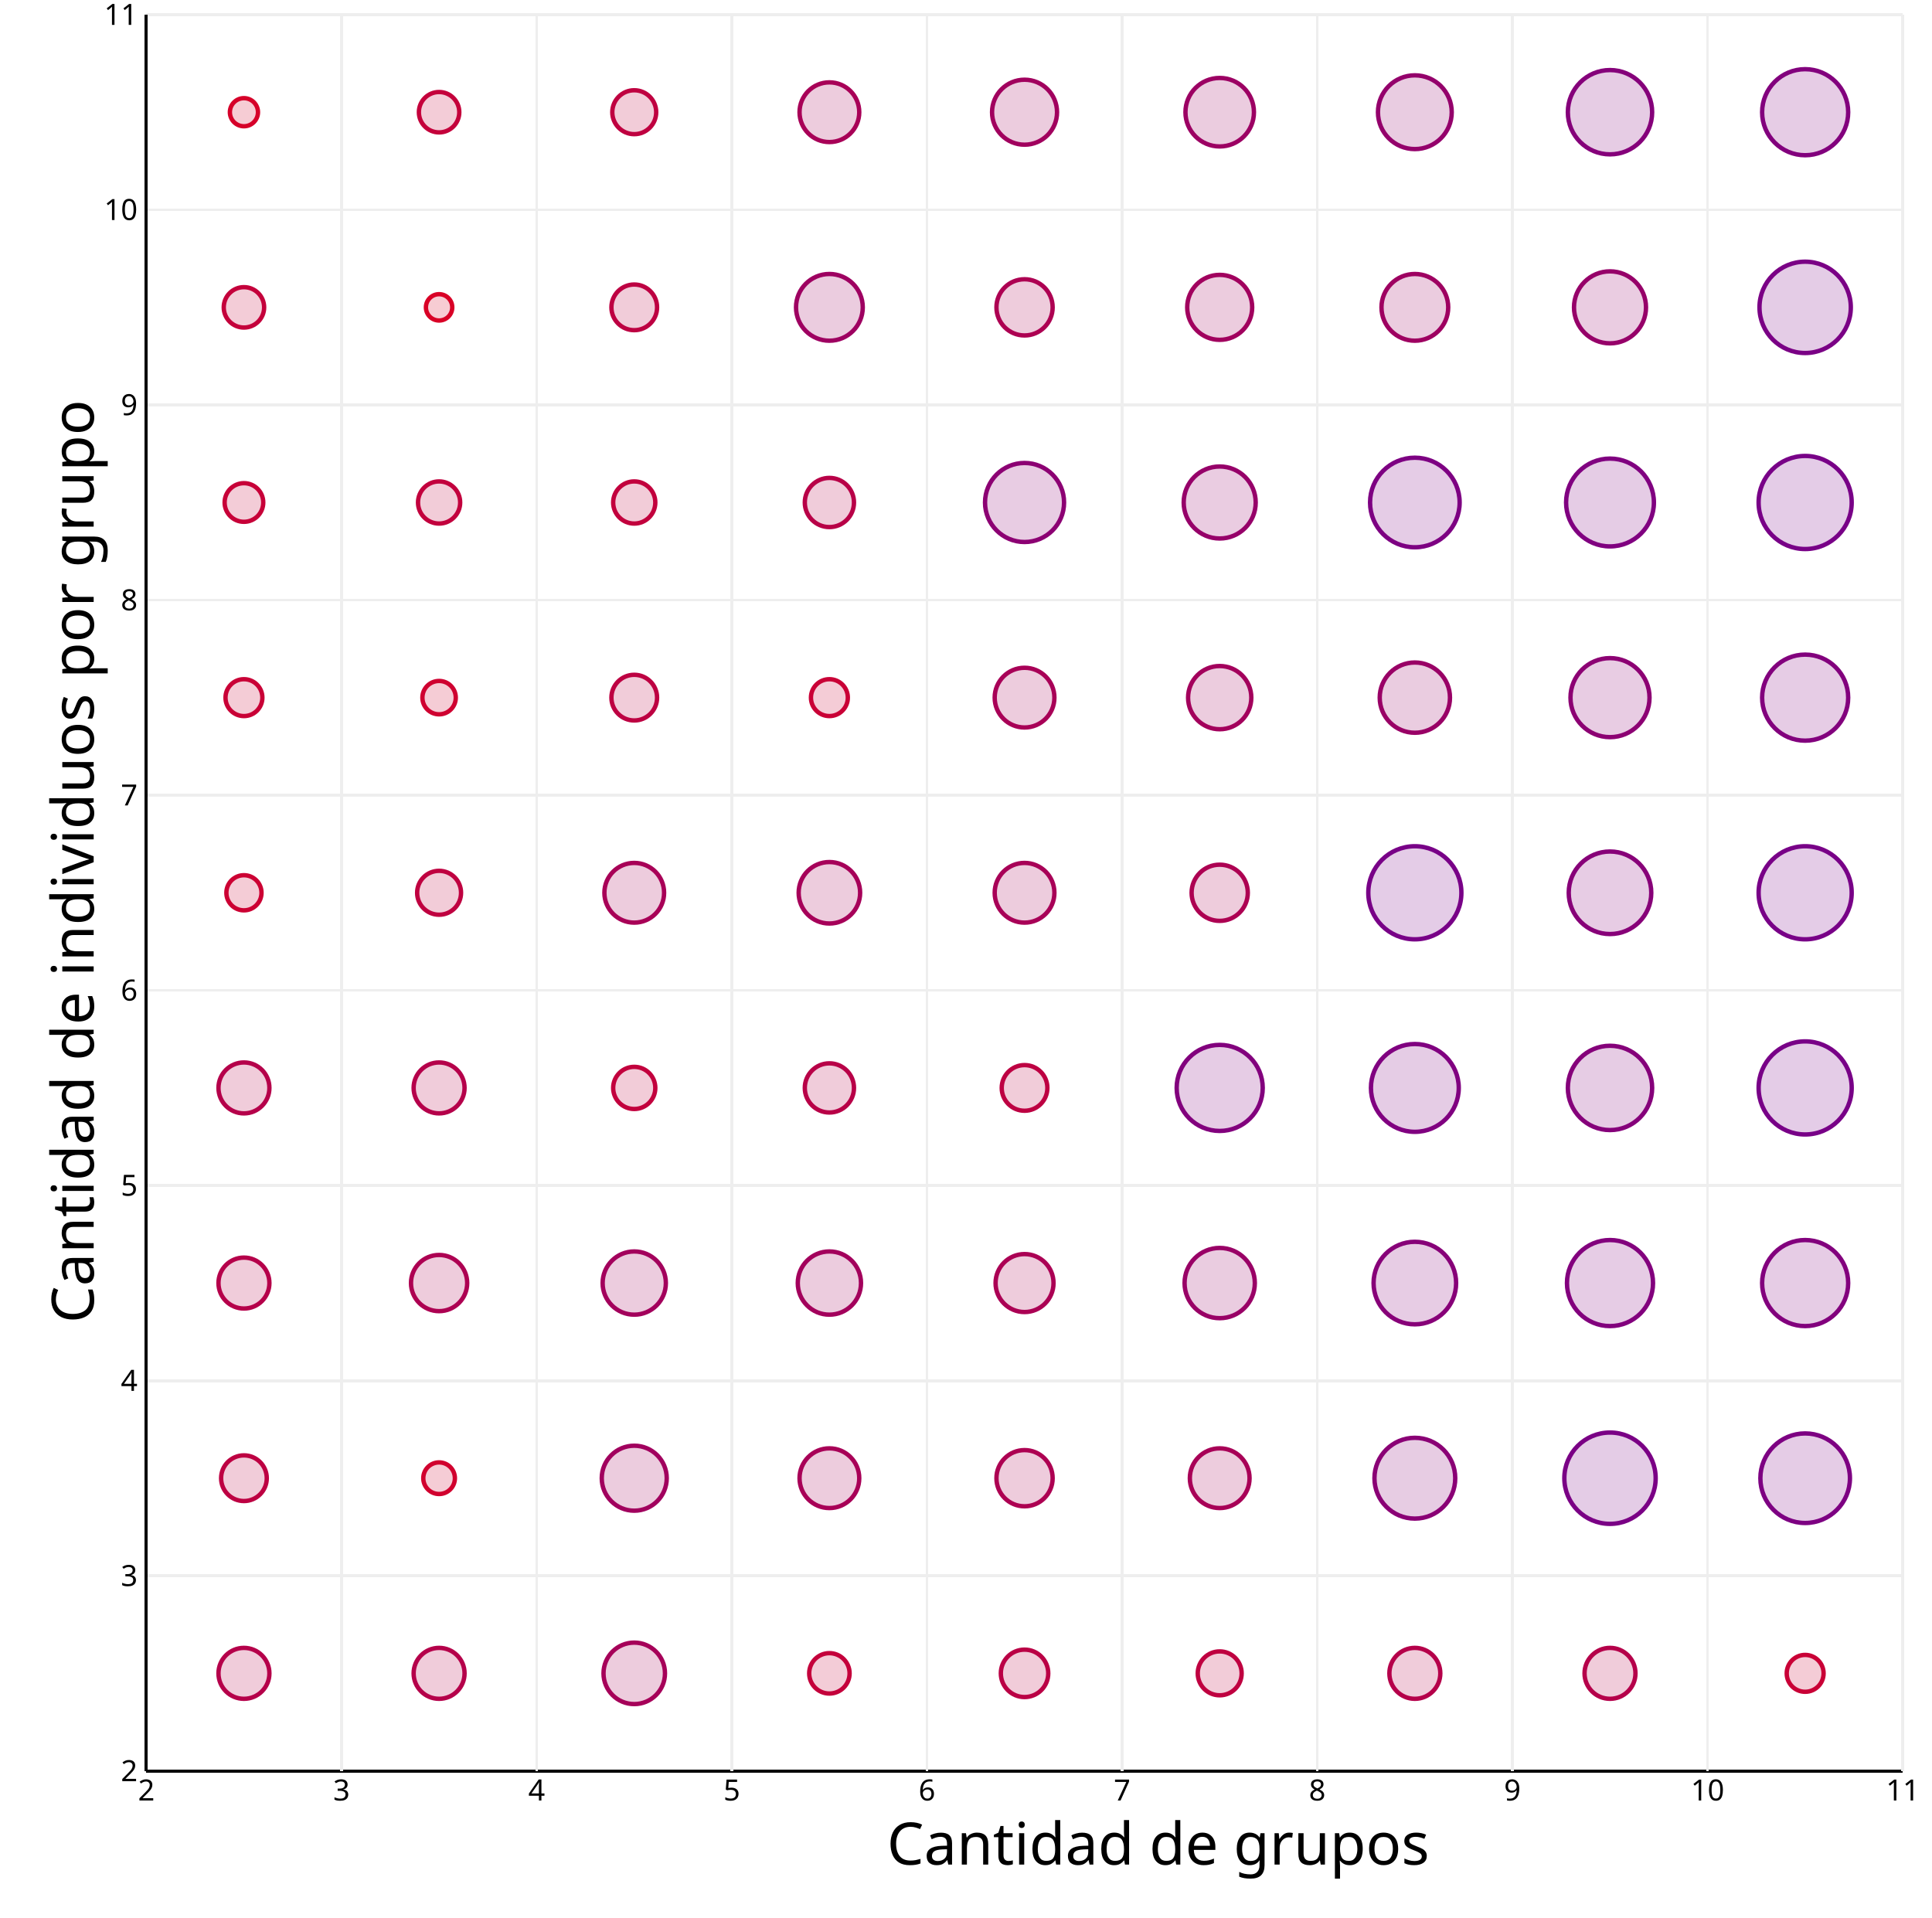
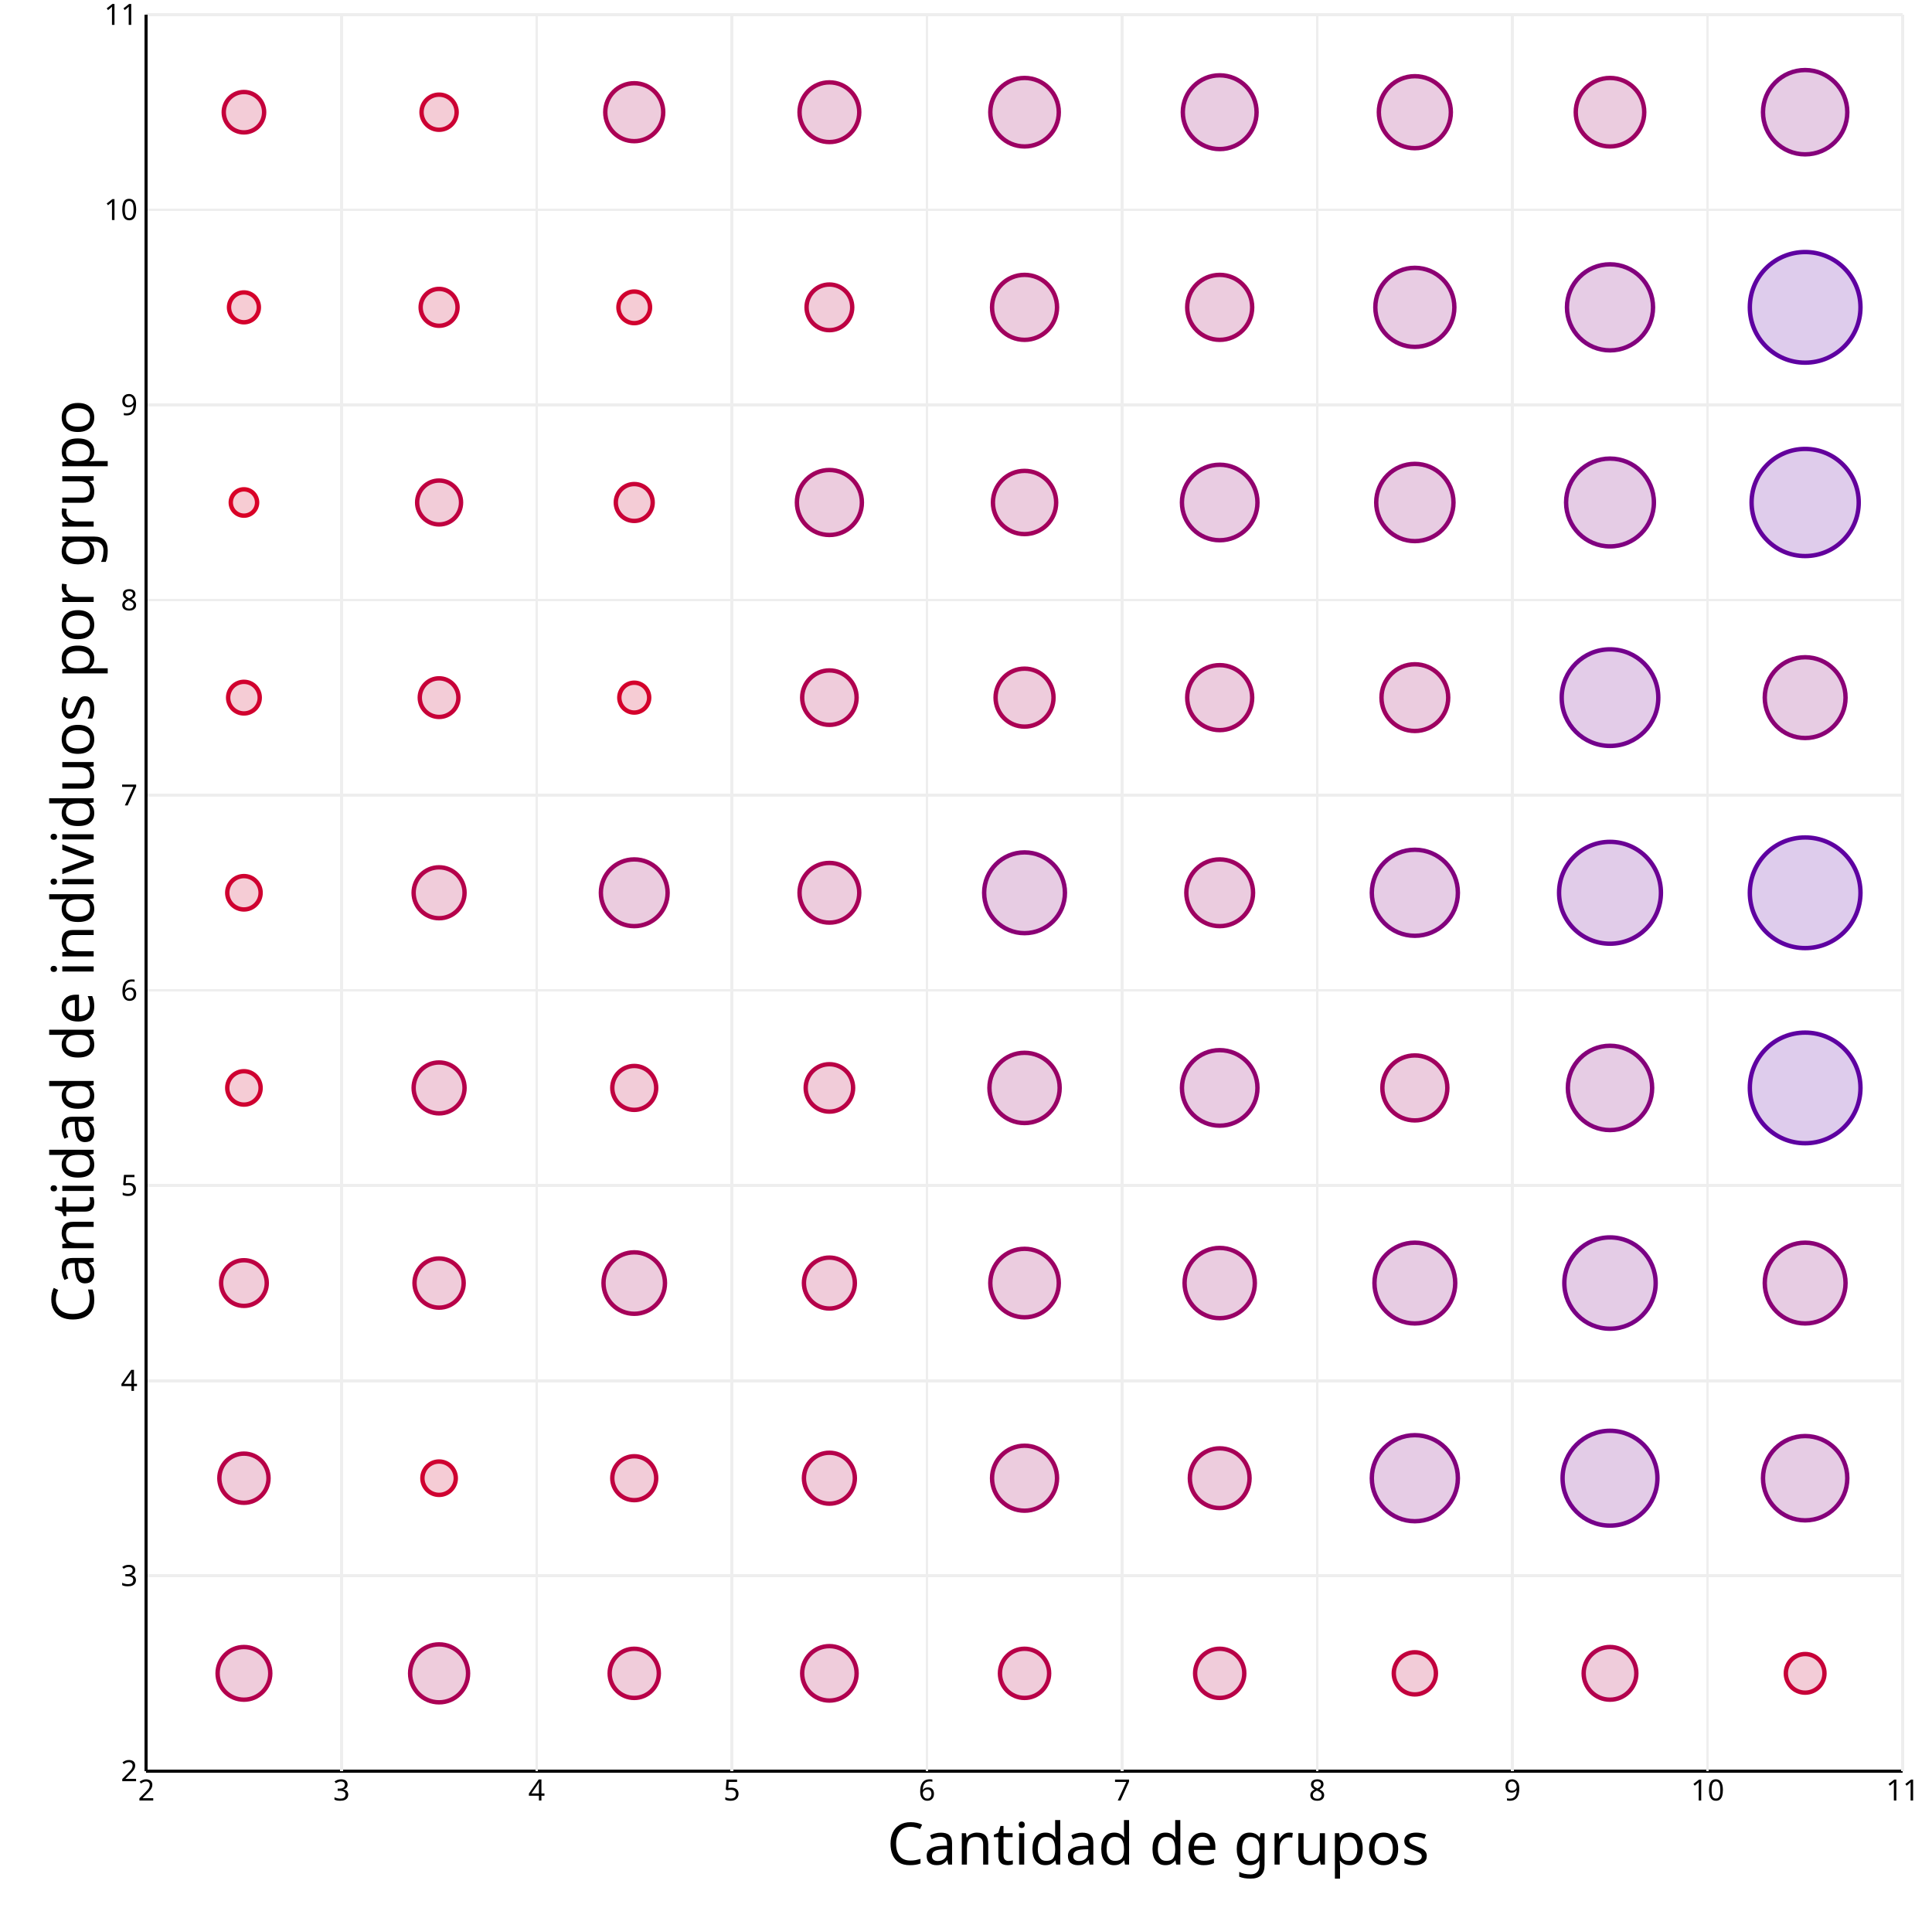
<svg xmlns="http://www.w3.org/2000/svg" xmlns:xlink="http://www.w3.org/1999/xlink" fill="none" font-family="sans-serif" font-size="10px" height="655" stroke="none" stroke-width="1.5" width="660">
  <g transform="translate(50,5)">
    <line shape-rendering="crispEdges" stroke="rgb(0,0,0)" stroke-width="1" x1="0" x2="600" y1="600.0" y2="600.0" />
    <line shape-rendering="crispEdges" stroke="rgb(238,238,238)" stroke-width="1" x1="0" x2="600" y1="533.333" y2="533.333" />
    <line shape-rendering="crispEdges" stroke="rgb(238,238,238)" stroke-width="1" x1="0" x2="600" y1="466.667" y2="466.667" />
    <line shape-rendering="crispEdges" stroke="rgb(238,238,238)" stroke-width="1" x1="0" x2="600" y1="400.0" y2="400.0" />
    <line shape-rendering="crispEdges" stroke="rgb(238,238,238)" stroke-width="1" x1="0" x2="600" y1="333.333" y2="333.333" />
    <line shape-rendering="crispEdges" stroke="rgb(238,238,238)" stroke-width="1" x1="0" x2="600" y1="266.667" y2="266.667" />
    <line shape-rendering="crispEdges" stroke="rgb(238,238,238)" stroke-width="1" x1="0" x2="600" y1="200.0" y2="200.0" />
    <line shape-rendering="crispEdges" stroke="rgb(238,238,238)" stroke-width="1" x1="0" x2="600" y1="133.333" y2="133.333" />
    <line shape-rendering="crispEdges" stroke="rgb(238,238,238)" stroke-width="1" x1="0" x2="600" y1="66.667" y2="66.667" />
    <line shape-rendering="crispEdges" stroke="rgb(238,238,238)" stroke-width="1" x1="0" x2="600" y1="0.0" y2="0.0" />
  </g>
  <g transform="translate(50,5)">
    <text dy=".35em" fill="rgb(0,0,0)" pointer-events="none" text-anchor="end" transform="translate(0,600.0)" x="-3">2</text>
    <text dy=".35em" fill="rgb(0,0,0)" pointer-events="none" text-anchor="end" transform="translate(0,533.3333)" x="-3">3</text>
    <text dy=".35em" fill="rgb(0,0,0)" pointer-events="none" text-anchor="end" transform="translate(0,466.6667)" x="-3">4</text>
    <text dy=".35em" fill="rgb(0,0,0)" pointer-events="none" text-anchor="end" transform="translate(0,400.0)" x="-3">5</text>
    <text dy=".35em" fill="rgb(0,0,0)" pointer-events="none" text-anchor="end" transform="translate(0,333.3333)" x="-3">6</text>
    <text dy=".35em" fill="rgb(0,0,0)" pointer-events="none" text-anchor="end" transform="translate(0,266.6667)" x="-3">7</text>
    <text dy=".35em" fill="rgb(0,0,0)" pointer-events="none" text-anchor="end" transform="translate(0,200.0)" x="-3">8</text>
    <text dy=".35em" fill="rgb(0,0,0)" pointer-events="none" text-anchor="end" transform="translate(0,133.3333)" x="-3">9</text>
    <text dy=".35em" fill="rgb(0,0,0)" pointer-events="none" text-anchor="end" transform="translate(0,66.66667)" x="-3">10</text>
    <text dy=".35em" fill="rgb(0,0,0)" pointer-events="none" text-anchor="end" transform="translate(0,0.0)" x="-3">11</text>
  </g>
  <g transform="translate(50,5)">
    <line shape-rendering="crispEdges" stroke="rgb(0,0,0)" stroke-width="1" x1="0.0" x2="0.0" y1="0" y2="600" />
    <line shape-rendering="crispEdges" stroke="rgb(238,238,238)" stroke-width="1" x1="66.667" x2="66.667" y1="0" y2="600" />
    <line shape-rendering="crispEdges" stroke="rgb(238,238,238)" stroke-width="1" x1="133.333" x2="133.333" y1="0" y2="600" />
    <line shape-rendering="crispEdges" stroke="rgb(238,238,238)" stroke-width="1" x1="200.0" x2="200.0" y1="0" y2="600" />
    <line shape-rendering="crispEdges" stroke="rgb(238,238,238)" stroke-width="1" x1="266.667" x2="266.667" y1="0" y2="600" />
    <line shape-rendering="crispEdges" stroke="rgb(238,238,238)" stroke-width="1" x1="333.333" x2="333.333" y1="0" y2="600" />
    <line shape-rendering="crispEdges" stroke="rgb(238,238,238)" stroke-width="1" x1="400.0" x2="400.0" y1="0" y2="600" />
    <line shape-rendering="crispEdges" stroke="rgb(238,238,238)" stroke-width="1" x1="466.667" x2="466.667" y1="0" y2="600" />
    <line shape-rendering="crispEdges" stroke="rgb(238,238,238)" stroke-width="1" x1="533.333" x2="533.333" y1="0" y2="600" />
    <line shape-rendering="crispEdges" stroke="rgb(238,238,238)" stroke-width="1" x1="600.0" x2="600.0" y1="0" y2="600" />
  </g>
  <g transform="translate(50,5)">
    <text dy=".71em" fill="rgb(0,0,0)" pointer-events="none" text-anchor="middle" transform="translate(0.0,600)" y="3">2</text>
    <text dy=".71em" fill="rgb(0,0,0)" pointer-events="none" text-anchor="middle" transform="translate(66.66667,600)" y="3">3</text>
    <text dy=".71em" fill="rgb(0,0,0)" pointer-events="none" text-anchor="middle" transform="translate(133.3333,600)" y="3">4</text>
    <text dy=".71em" fill="rgb(0,0,0)" pointer-events="none" text-anchor="middle" transform="translate(200.0,600)" y="3">5</text>
    <text dy=".71em" fill="rgb(0,0,0)" pointer-events="none" text-anchor="middle" transform="translate(266.6667,600)" y="3">6</text>
    <text dy=".71em" fill="rgb(0,0,0)" pointer-events="none" text-anchor="middle" transform="translate(333.3333,600)" y="3">7</text>
    <text dy=".71em" fill="rgb(0,0,0)" pointer-events="none" text-anchor="middle" transform="translate(400.0,600)" y="3">8</text>
    <text dy=".71em" fill="rgb(0,0,0)" pointer-events="none" text-anchor="middle" transform="translate(466.6667,600)" y="3">9</text>
    <text dy=".71em" fill="rgb(0,0,0)" pointer-events="none" text-anchor="middle" transform="translate(533.3333,600)" y="3">10</text>
    <text dy=".71em" fill="rgb(0,0,0)" pointer-events="none" text-anchor="middle" transform="translate(600.0,600)" y="3">11</text>
  </g>
  <g transform="translate(50,5)">
    <text fill="rgb(0,0,0)" pointer-events="none" style="font:20px sans-serif" transform="translate(-15,450) rotate(-90.0)" x="3" y="-3">Cantidad de individuos por grupo</text>
  </g>
  <g transform="translate(50,5)">
    <text fill="rgb(0,0,0)" pointer-events="none" style="font:20px sans-serif" transform="translate(250,635)" x="3" y="-3">Cantidad de grupos</text>
  </g>
  <g transform="translate(50,5)">
    <g>
-       <a xlink:title="(2,2) 0.29">
-         <circle cx="33.333" cy="566.667" fill="rgb(181,0,74)" fill-opacity="0.2" r="8.7" stroke="rgb(181,0,74)" />
-       </a>
-     </g>
-     <g>
-       <a xlink:title="(2,3) 0.26">
-         <circle cx="33.333" cy="500.0" fill="rgb(189,0,66)" fill-opacity="0.2" r="7.8" stroke="rgb(189,0,66)" />
-       </a>
-     </g>
-     <g>
-       <a xlink:title="(2,4) 0.29">
-         <circle cx="33.333" cy="433.333" fill="rgb(181,0,74)" fill-opacity="0.2" r="8.7" stroke="rgb(181,0,74)" />
-       </a>
-     </g>
-     <g>
-       <a xlink:title="(2,5) 0.29">
-         <circle cx="33.333" cy="366.667" fill="rgb(181,0,74)" fill-opacity="0.2" r="8.7" stroke="rgb(181,0,74)" />
-       </a>
-     </g>
-     <g>
-       <a xlink:title="(2,6) 0.2">
-         <circle cx="33.333" cy="300" fill="rgb(204,0,51)" fill-opacity="0.2" r="6.0" stroke="rgb(204,0,51)" />
-       </a>
-     </g>
-     <g>
-       <a xlink:title="(2,7) 0.21">
-         <circle cx="33.333" cy="233.333" fill="rgb(201,0,54)" fill-opacity="0.2" r="6.3" stroke="rgb(201,0,54)" />
-       </a>
-     </g>
-     <g>
-       <a xlink:title="(2,8) 0.22">
-         <circle cx="33.333" cy="166.667" fill="rgb(199,0,56)" fill-opacity="0.2" r="6.6" stroke="rgb(199,0,56)" />
-       </a>
-     </g>
-     <g>
-       <a xlink:title="(2,9) 0.23">
-         <circle cx="33.333" cy="100.0" fill="rgb(196,0,59)" fill-opacity="0.2" r="6.9" stroke="rgb(196,0,59)" />
-       </a>
-     </g>
-     <g>
-       <a xlink:title="(2,10) 0.16">
-         <circle cx="33.333" cy="33.333" fill="rgb(214,0,41)" fill-opacity="0.2" r="4.8" stroke="rgb(214,0,41)" />
-       </a>
-     </g>
-     <g>
-       <a xlink:title="(3,2) 0.29">
-         <circle cx="100" cy="566.667" fill="rgb(181,0,74)" fill-opacity="0.2" r="8.7" stroke="rgb(181,0,74)" />
-       </a>
-     </g>
-     <g>
-       <a xlink:title="(3,3) 0.18">
-         <circle cx="100" cy="500.0" fill="rgb(209,0,46)" fill-opacity="0.2" r="5.4" stroke="rgb(209,0,46)" />
-       </a>
-     </g>
-     <g>
-       <a xlink:title="(3,4) 0.32">
-         <circle cx="100" cy="433.333" fill="rgb(173,0,82)" fill-opacity="0.2" r="9.6" stroke="rgb(173,0,82)" />
+       <a xlink:title="(2,2) 0.3">
+         <circle cx="33.333" cy="566.667" fill="rgb(179,0,77)" fill-opacity="0.2" r="9.0" stroke="rgb(179,0,77)" />
+       </a>
+     </g>
+     <g>
+       <a xlink:title="(2,3) 0.28">
+         <circle cx="33.333" cy="500.0" fill="rgb(184,0,71)" fill-opacity="0.2" r="8.4" stroke="rgb(184,0,71)" />
+       </a>
+     </g>
+     <g>
+       <a xlink:title="(2,4) 0.26">
+         <circle cx="33.333" cy="433.333" fill="rgb(189,0,66)" fill-opacity="0.2" r="7.8" stroke="rgb(189,0,66)" />
+       </a>
+     </g>
+     <g>
+       <a xlink:title="(2,5) 0.19">
+         <circle cx="33.333" cy="366.667" fill="rgb(207,0,48)" fill-opacity="0.2" r="5.7" stroke="rgb(207,0,48)" />
+       </a>
+     </g>
+     <g>
+       <a xlink:title="(2,6) 0.19">
+         <circle cx="33.333" cy="300" fill="rgb(207,0,48)" fill-opacity="0.2" r="5.7" stroke="rgb(207,0,48)" />
+       </a>
+     </g>
+     <g>
+       <a xlink:title="(2,7) 0.18">
+         <circle cx="33.333" cy="233.333" fill="rgb(209,0,46)" fill-opacity="0.2" r="5.4" stroke="rgb(209,0,46)" />
+       </a>
+     </g>
+     <g>
+       <a xlink:title="(2,8) 0.15">
+         <circle cx="33.333" cy="166.667" fill="rgb(217,0,38)" fill-opacity="0.2" r="4.5" stroke="rgb(217,0,38)" />
+       </a>
+     </g>
+     <g>
+       <a xlink:title="(2,9) 0.17">
+         <circle cx="33.333" cy="100.0" fill="rgb(212,0,43)" fill-opacity="0.2" r="5.1" stroke="rgb(212,0,43)" />
+       </a>
+     </g>
+     <g>
+       <a xlink:title="(2,10) 0.23">
+         <circle cx="33.333" cy="33.333" fill="rgb(196,0,59)" fill-opacity="0.2" r="6.9" stroke="rgb(196,0,59)" />
+       </a>
+     </g>
+     <g>
+       <a xlink:title="(3,2) 0.33">
+         <circle cx="100" cy="566.667" fill="rgb(171,0,84)" fill-opacity="0.2" r="9.9" stroke="rgb(171,0,84)" />
+       </a>
+     </g>
+     <g>
+       <a xlink:title="(3,3) 0.19">
+         <circle cx="100" cy="500.0" fill="rgb(207,0,48)" fill-opacity="0.2" r="5.7" stroke="rgb(207,0,48)" />
+       </a>
+     </g>
+     <g>
+       <a xlink:title="(3,4) 0.28">
+         <circle cx="100" cy="433.333" fill="rgb(184,0,71)" fill-opacity="0.2" r="8.4" stroke="rgb(184,0,71)" />
      </a>
    </g>
    <g>
      <a xlink:title="(3,5) 0.29">
        <circle cx="100" cy="366.667" fill="rgb(181,0,74)" fill-opacity="0.2" r="8.7" stroke="rgb(181,0,74)" />
      </a>
    </g>
    <g>
-       <a xlink:title="(3,6) 0.25">
-         <circle cx="100" cy="300" fill="rgb(191,0,64)" fill-opacity="0.2" r="7.5" stroke="rgb(191,0,64)" />
-       </a>
-     </g>
-     <g>
-       <a xlink:title="(3,7) 0.19">
-         <circle cx="100" cy="233.333" fill="rgb(207,0,48)" fill-opacity="0.2" r="5.7" stroke="rgb(207,0,48)" />
-       </a>
-     </g>
-     <g>
-       <a xlink:title="(3,8) 0.24">
-         <circle cx="100" cy="166.667" fill="rgb(194,0,61)" fill-opacity="0.2" r="7.2" stroke="rgb(194,0,61)" />
-       </a>
-     </g>
-     <g>
-       <a xlink:title="(3,9) 0.15">
-         <circle cx="100" cy="100.0" fill="rgb(217,0,38)" fill-opacity="0.2" r="4.5" stroke="rgb(217,0,38)" />
-       </a>
-     </g>
-     <g>
-       <a xlink:title="(3,10) 0.23">
-         <circle cx="100" cy="33.333" fill="rgb(196,0,59)" fill-opacity="0.2" r="6.9" stroke="rgb(196,0,59)" />
-       </a>
-     </g>
-     <g>
-       <a xlink:title="(4,2) 0.35">
-         <circle cx="166.667" cy="566.667" fill="rgb(166,0,89)" fill-opacity="0.2" r="10.5" stroke="rgb(166,0,89)" />
-       </a>
-     </g>
-     <g>
-       <a xlink:title="(4,3) 0.37">
-         <circle cx="166.667" cy="500.0" fill="rgb(161,0,94)" fill-opacity="0.2" r="11.1" stroke="rgb(161,0,94)" />
-       </a>
-     </g>
-     <g>
-       <a xlink:title="(4,4) 0.36">
-         <circle cx="166.667" cy="433.333" fill="rgb(163,0,92)" fill-opacity="0.2" r="10.8" stroke="rgb(163,0,92)" />
-       </a>
-     </g>
-     <g>
-       <a xlink:title="(4,5) 0.24">
-         <circle cx="166.667" cy="366.667" fill="rgb(194,0,61)" fill-opacity="0.2" r="7.2" stroke="rgb(194,0,61)" />
-       </a>
-     </g>
-     <g>
-       <a xlink:title="(4,6) 0.34">
-         <circle cx="166.667" cy="300" fill="rgb(168,0,87)" fill-opacity="0.2" r="10.2" stroke="rgb(168,0,87)" />
-       </a>
-     </g>
-     <g>
-       <a xlink:title="(4,7) 0.26">
-         <circle cx="166.667" cy="233.333" fill="rgb(189,0,66)" fill-opacity="0.2" r="7.8" stroke="rgb(189,0,66)" />
-       </a>
-     </g>
-     <g>
-       <a xlink:title="(4,8) 0.24">
-         <circle cx="166.667" cy="166.667" fill="rgb(194,0,61)" fill-opacity="0.2" r="7.2" stroke="rgb(194,0,61)" />
-       </a>
-     </g>
-     <g>
-       <a xlink:title="(4,9) 0.26">
-         <circle cx="166.667" cy="100.0" fill="rgb(189,0,66)" fill-opacity="0.2" r="7.8" stroke="rgb(189,0,66)" />
-       </a>
-     </g>
-     <g>
-       <a xlink:title="(4,10) 0.25">
-         <circle cx="166.667" cy="33.333" fill="rgb(191,0,64)" fill-opacity="0.2" r="7.5" stroke="rgb(191,0,64)" />
-       </a>
-     </g>
-     <g>
-       <a xlink:title="(5,2) 0.23">
-         <circle cx="233.333" cy="566.667" fill="rgb(196,0,59)" fill-opacity="0.2" r="6.9" stroke="rgb(196,0,59)" />
-       </a>
-     </g>
-     <g>
-       <a xlink:title="(5,3) 0.34">
-         <circle cx="233.333" cy="500.0" fill="rgb(168,0,87)" fill-opacity="0.2" r="10.2" stroke="rgb(168,0,87)" />
-       </a>
-     </g>
-     <g>
-       <a xlink:title="(5,4) 0.36">
-         <circle cx="233.333" cy="433.333" fill="rgb(163,0,92)" fill-opacity="0.2" r="10.8" stroke="rgb(163,0,92)" />
-       </a>
-     </g>
-     <g>
-       <a xlink:title="(5,5) 0.28">
-         <circle cx="233.333" cy="366.667" fill="rgb(184,0,71)" fill-opacity="0.2" r="8.4" stroke="rgb(184,0,71)" />
-       </a>
-     </g>
-     <g>
-       <a xlink:title="(5,6) 0.35">
-         <circle cx="233.333" cy="300" fill="rgb(166,0,89)" fill-opacity="0.2" r="10.5" stroke="rgb(166,0,89)" />
-       </a>
-     </g>
-     <g>
-       <a xlink:title="(5,7) 0.21">
-         <circle cx="233.333" cy="233.333" fill="rgb(201,0,54)" fill-opacity="0.2" r="6.3" stroke="rgb(201,0,54)" />
-       </a>
-     </g>
-     <g>
-       <a xlink:title="(5,8) 0.28">
-         <circle cx="233.333" cy="166.667" fill="rgb(184,0,71)" fill-opacity="0.2" r="8.4" stroke="rgb(184,0,71)" />
-       </a>
-     </g>
-     <g>
-       <a xlink:title="(5,9) 0.38">
-         <circle cx="233.333" cy="100.0" fill="rgb(158,0,97)" fill-opacity="0.2" r="11.4" stroke="rgb(158,0,97)" />
+       <a xlink:title="(3,6) 0.29">
+         <circle cx="100" cy="300" fill="rgb(181,0,74)" fill-opacity="0.2" r="8.7" stroke="rgb(181,0,74)" />
+       </a>
+     </g>
+     <g>
+       <a xlink:title="(3,7) 0.22">
+         <circle cx="100" cy="233.333" fill="rgb(199,0,56)" fill-opacity="0.2" r="6.6" stroke="rgb(199,0,56)" />
+       </a>
+     </g>
+     <g>
+       <a xlink:title="(3,8) 0.25">
+         <circle cx="100" cy="166.667" fill="rgb(191,0,64)" fill-opacity="0.2" r="7.5" stroke="rgb(191,0,64)" />
+       </a>
+     </g>
+     <g>
+       <a xlink:title="(3,9) 0.21">
+         <circle cx="100" cy="100.0" fill="rgb(201,0,54)" fill-opacity="0.2" r="6.3" stroke="rgb(201,0,54)" />
+       </a>
+     </g>
+     <g>
+       <a xlink:title="(3,10) 0.2">
+         <circle cx="100" cy="33.333" fill="rgb(204,0,51)" fill-opacity="0.2" r="6.0" stroke="rgb(204,0,51)" />
+       </a>
+     </g>
+     <g>
+       <a xlink:title="(4,2) 0.28">
+         <circle cx="166.667" cy="566.667" fill="rgb(184,0,71)" fill-opacity="0.2" r="8.4" stroke="rgb(184,0,71)" />
+       </a>
+     </g>
+     <g>
+       <a xlink:title="(4,3) 0.25">
+         <circle cx="166.667" cy="500.0" fill="rgb(191,0,64)" fill-opacity="0.2" r="7.5" stroke="rgb(191,0,64)" />
+       </a>
+     </g>
+     <g>
+       <a xlink:title="(4,4) 0.35">
+         <circle cx="166.667" cy="433.333" fill="rgb(166,0,89)" fill-opacity="0.2" r="10.5" stroke="rgb(166,0,89)" />
+       </a>
+     </g>
+     <g>
+       <a xlink:title="(4,5) 0.25">
+         <circle cx="166.667" cy="366.667" fill="rgb(191,0,64)" fill-opacity="0.2" r="7.5" stroke="rgb(191,0,64)" />
+       </a>
+     </g>
+     <g>
+       <a xlink:title="(4,6) 0.38">
+         <circle cx="166.667" cy="300" fill="rgb(158,0,97)" fill-opacity="0.2" r="11.4" stroke="rgb(158,0,97)" />
+       </a>
+     </g>
+     <g>
+       <a xlink:title="(4,7) 0.17">
+         <circle cx="166.667" cy="233.333" fill="rgb(212,0,43)" fill-opacity="0.2" r="5.1" stroke="rgb(212,0,43)" />
+       </a>
+     </g>
+     <g>
+       <a xlink:title="(4,8) 0.21">
+         <circle cx="166.667" cy="166.667" fill="rgb(201,0,54)" fill-opacity="0.2" r="6.3" stroke="rgb(201,0,54)" />
+       </a>
+     </g>
+     <g>
+       <a xlink:title="(4,9) 0.18">
+         <circle cx="166.667" cy="100.0" fill="rgb(209,0,46)" fill-opacity="0.2" r="5.4" stroke="rgb(209,0,46)" />
+       </a>
+     </g>
+     <g>
+       <a xlink:title="(4,10) 0.33">
+         <circle cx="166.667" cy="33.333" fill="rgb(171,0,84)" fill-opacity="0.2" r="9.9" stroke="rgb(171,0,84)" />
+       </a>
+     </g>
+     <g>
+       <a xlink:title="(5,2) 0.31">
+         <circle cx="233.333" cy="566.667" fill="rgb(176,0,79)" fill-opacity="0.2" r="9.3" stroke="rgb(176,0,79)" />
+       </a>
+     </g>
+     <g>
+       <a xlink:title="(5,3) 0.29">
+         <circle cx="233.333" cy="500.0" fill="rgb(181,0,74)" fill-opacity="0.2" r="8.7" stroke="rgb(181,0,74)" />
+       </a>
+     </g>
+     <g>
+       <a xlink:title="(5,4) 0.29">
+         <circle cx="233.333" cy="433.333" fill="rgb(181,0,74)" fill-opacity="0.2" r="8.7" stroke="rgb(181,0,74)" />
+       </a>
+     </g>
+     <g>
+       <a xlink:title="(5,5) 0.27">
+         <circle cx="233.333" cy="366.667" fill="rgb(186,0,69)" fill-opacity="0.2" r="8.1" stroke="rgb(186,0,69)" />
+       </a>
+     </g>
+     <g>
+       <a xlink:title="(5,6) 0.34">
+         <circle cx="233.333" cy="300" fill="rgb(168,0,87)" fill-opacity="0.2" r="10.2" stroke="rgb(168,0,87)" />
+       </a>
+     </g>
+     <g>
+       <a xlink:title="(5,7) 0.31">
+         <circle cx="233.333" cy="233.333" fill="rgb(176,0,79)" fill-opacity="0.2" r="9.3" stroke="rgb(176,0,79)" />
+       </a>
+     </g>
+     <g>
+       <a xlink:title="(5,8) 0.37">
+         <circle cx="233.333" cy="166.667" fill="rgb(161,0,94)" fill-opacity="0.2" r="11.1" stroke="rgb(161,0,94)" />
+       </a>
+     </g>
+     <g>
+       <a xlink:title="(5,9) 0.26">
+         <circle cx="233.333" cy="100.0" fill="rgb(189,0,66)" fill-opacity="0.2" r="7.8" stroke="rgb(189,0,66)" />
      </a>
    </g>
    <g>
      <a xlink:title="(5,10) 0.34">
        <circle cx="233.333" cy="33.333" fill="rgb(168,0,87)" fill-opacity="0.2" r="10.2" stroke="rgb(168,0,87)" />
      </a>
    </g>
    <g>
-       <a xlink:title="(6,2) 0.27">
-         <circle cx="300" cy="566.667" fill="rgb(186,0,69)" fill-opacity="0.2" r="8.1" stroke="rgb(186,0,69)" />
-       </a>
-     </g>
-     <g>
-       <a xlink:title="(6,3) 0.32">
-         <circle cx="300" cy="500.0" fill="rgb(173,0,82)" fill-opacity="0.2" r="9.6" stroke="rgb(173,0,82)" />
-       </a>
-     </g>
-     <g>
-       <a xlink:title="(6,4) 0.33">
-         <circle cx="300" cy="433.333" fill="rgb(171,0,84)" fill-opacity="0.2" r="9.9" stroke="rgb(171,0,84)" />
-       </a>
-     </g>
-     <g>
-       <a xlink:title="(6,5) 0.26">
-         <circle cx="300" cy="366.667" fill="rgb(189,0,66)" fill-opacity="0.2" r="7.8" stroke="rgb(189,0,66)" />
-       </a>
-     </g>
-     <g>
-       <a xlink:title="(6,6) 0.34">
-         <circle cx="300" cy="300" fill="rgb(168,0,87)" fill-opacity="0.2" r="10.2" stroke="rgb(168,0,87)" />
-       </a>
-     </g>
-     <g>
-       <a xlink:title="(6,7) 0.34">
-         <circle cx="300" cy="233.333" fill="rgb(168,0,87)" fill-opacity="0.2" r="10.2" stroke="rgb(168,0,87)" />
-       </a>
-     </g>
-     <g>
-       <a xlink:title="(6,8) 0.45">
-         <circle cx="300" cy="166.667" fill="rgb(140,0,115)" fill-opacity="0.2" r="13.5" stroke="rgb(140,0,115)" />
-       </a>
-     </g>
-     <g>
-       <a xlink:title="(6,9) 0.32">
-         <circle cx="300" cy="100.0" fill="rgb(173,0,82)" fill-opacity="0.2" r="9.6" stroke="rgb(173,0,82)" />
-       </a>
-     </g>
-     <g>
-       <a xlink:title="(6,10) 0.37">
-         <circle cx="300" cy="33.333" fill="rgb(161,0,94)" fill-opacity="0.2" r="11.1" stroke="rgb(161,0,94)" />
-       </a>
-     </g>
-     <g>
-       <a xlink:title="(7,2) 0.25">
-         <circle cx="366.667" cy="566.667" fill="rgb(191,0,64)" fill-opacity="0.2" r="7.5" stroke="rgb(191,0,64)" />
+       <a xlink:title="(6,2) 0.28">
+         <circle cx="300" cy="566.667" fill="rgb(184,0,71)" fill-opacity="0.2" r="8.4" stroke="rgb(184,0,71)" />
+       </a>
+     </g>
+     <g>
+       <a xlink:title="(6,3) 0.37">
+         <circle cx="300" cy="500.0" fill="rgb(161,0,94)" fill-opacity="0.2" r="11.1" stroke="rgb(161,0,94)" />
+       </a>
+     </g>
+     <g>
+       <a xlink:title="(6,4) 0.39">
+         <circle cx="300" cy="433.333" fill="rgb(156,0,99)" fill-opacity="0.2" r="11.7" stroke="rgb(156,0,99)" />
+       </a>
+     </g>
+     <g>
+       <a xlink:title="(6,5) 0.4">
+         <circle cx="300" cy="366.667" fill="rgb(153,0,102)" fill-opacity="0.2" r="12.0" stroke="rgb(153,0,102)" />
+       </a>
+     </g>
+     <g>
+       <a xlink:title="(6,6) 0.46">
+         <circle cx="300" cy="300" fill="rgb(138,0,117)" fill-opacity="0.2" r="13.8" stroke="rgb(138,0,117)" />
+       </a>
+     </g>
+     <g>
+       <a xlink:title="(6,7) 0.33">
+         <circle cx="300" cy="233.333" fill="rgb(171,0,84)" fill-opacity="0.2" r="9.9" stroke="rgb(171,0,84)" />
+       </a>
+     </g>
+     <g>
+       <a xlink:title="(6,8) 0.36">
+         <circle cx="300" cy="166.667" fill="rgb(163,0,92)" fill-opacity="0.2" r="10.8" stroke="rgb(163,0,92)" />
+       </a>
+     </g>
+     <g>
+       <a xlink:title="(6,9) 0.37">
+         <circle cx="300" cy="100.0" fill="rgb(161,0,94)" fill-opacity="0.2" r="11.1" stroke="rgb(161,0,94)" />
+       </a>
+     </g>
+     <g>
+       <a xlink:title="(6,10) 0.39">
+         <circle cx="300" cy="33.333" fill="rgb(156,0,99)" fill-opacity="0.2" r="11.7" stroke="rgb(156,0,99)" />
+       </a>
+     </g>
+     <g>
+       <a xlink:title="(7,2) 0.28">
+         <circle cx="366.667" cy="566.667" fill="rgb(184,0,71)" fill-opacity="0.2" r="8.4" stroke="rgb(184,0,71)" />
      </a>
    </g>
    <g>
      <a xlink:title="(7,3) 0.34">
        <circle cx="366.667" cy="500.0" fill="rgb(168,0,87)" fill-opacity="0.2" r="10.2" stroke="rgb(168,0,87)" />
      </a>
    </g>
    <g>
      <a xlink:title="(7,4) 0.4">
        <circle cx="366.667" cy="433.333" fill="rgb(153,0,102)" fill-opacity="0.2" r="12.0" stroke="rgb(153,0,102)" />
      </a>
    </g>
    <g>
-       <a xlink:title="(7,5) 0.49">
-         <circle cx="366.667" cy="366.667" fill="rgb(130,0,125)" fill-opacity="0.2" r="14.7" stroke="rgb(130,0,125)" />
-       </a>
-     </g>
-     <g>
-       <a xlink:title="(7,6) 0.32">
-         <circle cx="366.667" cy="300" fill="rgb(173,0,82)" fill-opacity="0.2" r="9.6" stroke="rgb(173,0,82)" />
-       </a>
-     </g>
-     <g>
-       <a xlink:title="(7,7) 0.36">
-         <circle cx="366.667" cy="233.333" fill="rgb(163,0,92)" fill-opacity="0.2" r="10.8" stroke="rgb(163,0,92)" />
-       </a>
-     </g>
-     <g>
-       <a xlink:title="(7,8) 0.41">
-         <circle cx="366.667" cy="166.667" fill="rgb(150,0,105)" fill-opacity="0.2" r="12.3" stroke="rgb(150,0,105)" />
+       <a xlink:title="(7,5) 0.43">
+         <circle cx="366.667" cy="366.667" fill="rgb(145,0,110)" fill-opacity="0.2" r="12.9" stroke="rgb(145,0,110)" />
+       </a>
+     </g>
+     <g>
+       <a xlink:title="(7,6) 0.38">
+         <circle cx="366.667" cy="300" fill="rgb(158,0,97)" fill-opacity="0.2" r="11.4" stroke="rgb(158,0,97)" />
+       </a>
+     </g>
+     <g>
+       <a xlink:title="(7,7) 0.37">
+         <circle cx="366.667" cy="233.333" fill="rgb(161,0,94)" fill-opacity="0.2" r="11.1" stroke="rgb(161,0,94)" />
+       </a>
+     </g>
+     <g>
+       <a xlink:title="(7,8) 0.43">
+         <circle cx="366.667" cy="166.667" fill="rgb(145,0,110)" fill-opacity="0.2" r="12.9" stroke="rgb(145,0,110)" />
      </a>
    </g>
    <g>
      <a xlink:title="(7,9) 0.37">
        <circle cx="366.667" cy="100.0" fill="rgb(161,0,94)" fill-opacity="0.2" r="11.1" stroke="rgb(161,0,94)" />
      </a>
    </g>
    <g>
-       <a xlink:title="(7,10) 0.39">
-         <circle cx="366.667" cy="33.333" fill="rgb(156,0,99)" fill-opacity="0.2" r="11.7" stroke="rgb(156,0,99)" />
-       </a>
-     </g>
-     <g>
-       <a xlink:title="(8,2) 0.29">
-         <circle cx="433.333" cy="566.667" fill="rgb(181,0,74)" fill-opacity="0.2" r="8.7" stroke="rgb(181,0,74)" />
-       </a>
-     </g>
-     <g>
-       <a xlink:title="(8,3) 0.46">
-         <circle cx="433.333" cy="500.0" fill="rgb(138,0,117)" fill-opacity="0.2" r="13.8" stroke="rgb(138,0,117)" />
-       </a>
-     </g>
-     <g>
-       <a xlink:title="(8,4) 0.47">
-         <circle cx="433.333" cy="433.333" fill="rgb(135,0,120)" fill-opacity="0.2" r="14.1" stroke="rgb(135,0,120)" />
-       </a>
-     </g>
-     <g>
-       <a xlink:title="(8,5) 0.5">
-         <circle cx="433.333" cy="366.667" fill="rgb(128,0,128)" fill-opacity="0.2" r="15.0" stroke="rgb(128,0,128)" />
-       </a>
-     </g>
-     <g>
-       <a xlink:title="(8,6) 0.53">
-         <circle cx="433.333" cy="300" fill="rgb(120,0,135)" fill-opacity="0.2" r="15.9" stroke="rgb(120,0,135)" />
-       </a>
-     </g>
-     <g>
-       <a xlink:title="(8,7) 0.4">
-         <circle cx="433.333" cy="233.333" fill="rgb(153,0,102)" fill-opacity="0.2" r="12.0" stroke="rgb(153,0,102)" />
-       </a>
-     </g>
-     <g>
-       <a xlink:title="(8,8) 0.51">
-         <circle cx="433.333" cy="166.667" fill="rgb(125,0,130)" fill-opacity="0.2" r="15.3" stroke="rgb(125,0,130)" />
-       </a>
-     </g>
-     <g>
-       <a xlink:title="(8,9) 0.38">
-         <circle cx="433.333" cy="100.0" fill="rgb(158,0,97)" fill-opacity="0.2" r="11.4" stroke="rgb(158,0,97)" />
-       </a>
-     </g>
-     <g>
-       <a xlink:title="(8,10) 0.42">
-         <circle cx="433.333" cy="33.333" fill="rgb(148,0,107)" fill-opacity="0.2" r="12.6" stroke="rgb(148,0,107)" />
-       </a>
-     </g>
-     <g>
-       <a xlink:title="(9,2) 0.29">
-         <circle cx="500.0" cy="566.667" fill="rgb(181,0,74)" fill-opacity="0.2" r="8.7" stroke="rgb(181,0,74)" />
-       </a>
-     </g>
-     <g>
-       <a xlink:title="(9,3) 0.52">
-         <circle cx="500.0" cy="500.0" fill="rgb(122,0,133)" fill-opacity="0.2" r="15.6" stroke="rgb(122,0,133)" />
-       </a>
-     </g>
-     <g>
-       <a xlink:title="(9,4) 0.49">
-         <circle cx="500.0" cy="433.333" fill="rgb(130,0,125)" fill-opacity="0.2" r="14.7" stroke="rgb(130,0,125)" />
+       <a xlink:title="(7,10) 0.42">
+         <circle cx="366.667" cy="33.333" fill="rgb(148,0,107)" fill-opacity="0.2" r="12.6" stroke="rgb(148,0,107)" />
+       </a>
+     </g>
+     <g>
+       <a xlink:title="(8,2) 0.24">
+         <circle cx="433.333" cy="566.667" fill="rgb(194,0,61)" fill-opacity="0.2" r="7.2" stroke="rgb(194,0,61)" />
+       </a>
+     </g>
+     <g>
+       <a xlink:title="(8,3) 0.49">
+         <circle cx="433.333" cy="500.0" fill="rgb(130,0,125)" fill-opacity="0.2" r="14.7" stroke="rgb(130,0,125)" />
+       </a>
+     </g>
+     <g>
+       <a xlink:title="(8,4) 0.46">
+         <circle cx="433.333" cy="433.333" fill="rgb(138,0,117)" fill-opacity="0.2" r="13.8" stroke="rgb(138,0,117)" />
+       </a>
+     </g>
+     <g>
+       <a xlink:title="(8,5) 0.37">
+         <circle cx="433.333" cy="366.667" fill="rgb(161,0,94)" fill-opacity="0.2" r="11.1" stroke="rgb(161,0,94)" />
+       </a>
+     </g>
+     <g>
+       <a xlink:title="(8,6) 0.49">
+         <circle cx="433.333" cy="300" fill="rgb(130,0,125)" fill-opacity="0.2" r="14.7" stroke="rgb(130,0,125)" />
+       </a>
+     </g>
+     <g>
+       <a xlink:title="(8,7) 0.38">
+         <circle cx="433.333" cy="233.333" fill="rgb(158,0,97)" fill-opacity="0.2" r="11.4" stroke="rgb(158,0,97)" />
+       </a>
+     </g>
+     <g>
+       <a xlink:title="(8,8) 0.44">
+         <circle cx="433.333" cy="166.667" fill="rgb(143,0,112)" fill-opacity="0.2" r="13.2" stroke="rgb(143,0,112)" />
+       </a>
+     </g>
+     <g>
+       <a xlink:title="(8,9) 0.45">
+         <circle cx="433.333" cy="100.0" fill="rgb(140,0,115)" fill-opacity="0.2" r="13.5" stroke="rgb(140,0,115)" />
+       </a>
+     </g>
+     <g>
+       <a xlink:title="(8,10) 0.41">
+         <circle cx="433.333" cy="33.333" fill="rgb(150,0,105)" fill-opacity="0.2" r="12.3" stroke="rgb(150,0,105)" />
+       </a>
+     </g>
+     <g>
+       <a xlink:title="(9,2) 0.3">
+         <circle cx="500.0" cy="566.667" fill="rgb(179,0,77)" fill-opacity="0.2" r="9.0" stroke="rgb(179,0,77)" />
+       </a>
+     </g>
+     <g>
+       <a xlink:title="(9,3) 0.54">
+         <circle cx="500.0" cy="500.0" fill="rgb(117,0,138)" fill-opacity="0.2" r="16.2" stroke="rgb(117,0,138)" />
+       </a>
+     </g>
+     <g>
+       <a xlink:title="(9,4) 0.52">
+         <circle cx="500.0" cy="433.333" fill="rgb(122,0,133)" fill-opacity="0.2" r="15.6" stroke="rgb(122,0,133)" />
      </a>
    </g>
    <g>
      <a xlink:title="(9,5) 0.48">
        <circle cx="500.0" cy="366.667" fill="rgb(133,0,122)" fill-opacity="0.2" r="14.4" stroke="rgb(133,0,122)" />
      </a>
    </g>
    <g>
-       <a xlink:title="(9,6) 0.47">
-         <circle cx="500.0" cy="300" fill="rgb(135,0,120)" fill-opacity="0.2" r="14.1" stroke="rgb(135,0,120)" />
-       </a>
-     </g>
-     <g>
-       <a xlink:title="(9,7) 0.45">
-         <circle cx="500.0" cy="233.333" fill="rgb(140,0,115)" fill-opacity="0.2" r="13.5" stroke="rgb(140,0,115)" />
+       <a xlink:title="(9,6) 0.58">
+         <circle cx="500.0" cy="300" fill="rgb(107,0,148)" fill-opacity="0.2" r="17.4" stroke="rgb(107,0,148)" />
+       </a>
+     </g>
+     <g>
+       <a xlink:title="(9,7) 0.55">
+         <circle cx="500.0" cy="233.333" fill="rgb(115,0,140)" fill-opacity="0.2" r="16.5" stroke="rgb(115,0,140)" />
      </a>
    </g>
    <g>
      <a xlink:title="(9,8) 0.5">
        <circle cx="500.0" cy="166.667" fill="rgb(128,0,128)" fill-opacity="0.2" r="15.0" stroke="rgb(128,0,128)" />
      </a>
    </g>
    <g>
-       <a xlink:title="(9,9) 0.41">
-         <circle cx="500.0" cy="100.0" fill="rgb(150,0,105)" fill-opacity="0.2" r="12.3" stroke="rgb(150,0,105)" />
-       </a>
-     </g>
-     <g>
-       <a xlink:title="(9,10) 0.48">
-         <circle cx="500.0" cy="33.333" fill="rgb(133,0,122)" fill-opacity="0.2" r="14.4" stroke="rgb(133,0,122)" />
-       </a>
-     </g>
-     <g>
-       <a xlink:title="(10,2) 0.21">
-         <circle cx="566.667" cy="566.667" fill="rgb(201,0,54)" fill-opacity="0.2" r="6.3" stroke="rgb(201,0,54)" />
-       </a>
-     </g>
-     <g>
-       <a xlink:title="(10,3) 0.51">
-         <circle cx="566.667" cy="500.0" fill="rgb(125,0,130)" fill-opacity="0.2" r="15.3" stroke="rgb(125,0,130)" />
-       </a>
-     </g>
-     <g>
-       <a xlink:title="(10,4) 0.49">
-         <circle cx="566.667" cy="433.333" fill="rgb(130,0,125)" fill-opacity="0.2" r="14.7" stroke="rgb(130,0,125)" />
-       </a>
-     </g>
-     <g>
-       <a xlink:title="(10,5) 0.53">
-         <circle cx="566.667" cy="366.667" fill="rgb(120,0,135)" fill-opacity="0.2" r="15.9" stroke="rgb(120,0,135)" />
-       </a>
-     </g>
-     <g>
-       <a xlink:title="(10,6) 0.53">
-         <circle cx="566.667" cy="300" fill="rgb(120,0,135)" fill-opacity="0.2" r="15.9" stroke="rgb(120,0,135)" />
-       </a>
-     </g>
-     <g>
-       <a xlink:title="(10,7) 0.49">
-         <circle cx="566.667" cy="233.333" fill="rgb(130,0,125)" fill-opacity="0.2" r="14.7" stroke="rgb(130,0,125)" />
-       </a>
-     </g>
-     <g>
-       <a xlink:title="(10,8) 0.53">
-         <circle cx="566.667" cy="166.667" fill="rgb(120,0,135)" fill-opacity="0.2" r="15.9" stroke="rgb(120,0,135)" />
-       </a>
-     </g>
-     <g>
-       <a xlink:title="(10,9) 0.52">
-         <circle cx="566.667" cy="100.0" fill="rgb(122,0,133)" fill-opacity="0.2" r="15.6" stroke="rgb(122,0,133)" />
-       </a>
-     </g>
-     <g>
-       <a xlink:title="(10,10) 0.49">
-         <circle cx="566.667" cy="33.333" fill="rgb(130,0,125)" fill-opacity="0.2" r="14.7" stroke="rgb(130,0,125)" />
+       <a xlink:title="(9,9) 0.49">
+         <circle cx="500.0" cy="100.0" fill="rgb(130,0,125)" fill-opacity="0.2" r="14.7" stroke="rgb(130,0,125)" />
+       </a>
+     </g>
+     <g>
+       <a xlink:title="(9,10) 0.39">
+         <circle cx="500.0" cy="33.333" fill="rgb(156,0,99)" fill-opacity="0.2" r="11.7" stroke="rgb(156,0,99)" />
+       </a>
+     </g>
+     <g>
+       <a xlink:title="(10,2) 0.22">
+         <circle cx="566.667" cy="566.667" fill="rgb(199,0,56)" fill-opacity="0.2" r="6.6" stroke="rgb(199,0,56)" />
+       </a>
+     </g>
+     <g>
+       <a xlink:title="(10,3) 0.48">
+         <circle cx="566.667" cy="500.0" fill="rgb(133,0,122)" fill-opacity="0.2" r="14.4" stroke="rgb(133,0,122)" />
+       </a>
+     </g>
+     <g>
+       <a xlink:title="(10,4) 0.46">
+         <circle cx="566.667" cy="433.333" fill="rgb(138,0,117)" fill-opacity="0.2" r="13.8" stroke="rgb(138,0,117)" />
+       </a>
+     </g>
+     <g>
+       <a xlink:title="(10,5) 0.63">
+         <circle cx="566.667" cy="366.667" fill="rgb(94,0,161)" fill-opacity="0.2" r="18.9" stroke="rgb(94,0,161)" />
+       </a>
+     </g>
+     <g>
+       <a xlink:title="(10,6) 0.63">
+         <circle cx="566.667" cy="300" fill="rgb(94,0,161)" fill-opacity="0.2" r="18.9" stroke="rgb(94,0,161)" />
+       </a>
+     </g>
+     <g>
+       <a xlink:title="(10,7) 0.46">
+         <circle cx="566.667" cy="233.333" fill="rgb(138,0,117)" fill-opacity="0.2" r="13.8" stroke="rgb(138,0,117)" />
+       </a>
+     </g>
+     <g>
+       <a xlink:title="(10,8) 0.61">
+         <circle cx="566.667" cy="166.667" fill="rgb(99,0,156)" fill-opacity="0.2" r="18.3" stroke="rgb(99,0,156)" />
+       </a>
+     </g>
+     <g>
+       <a xlink:title="(10,9) 0.63">
+         <circle cx="566.667" cy="100.0" fill="rgb(94,0,161)" fill-opacity="0.2" r="18.9" stroke="rgb(94,0,161)" />
+       </a>
+     </g>
+     <g>
+       <a xlink:title="(10,10) 0.48">
+         <circle cx="566.667" cy="33.333" fill="rgb(133,0,122)" fill-opacity="0.2" r="14.4" stroke="rgb(133,0,122)" />
      </a>
    </g>
  </g>
</svg>
